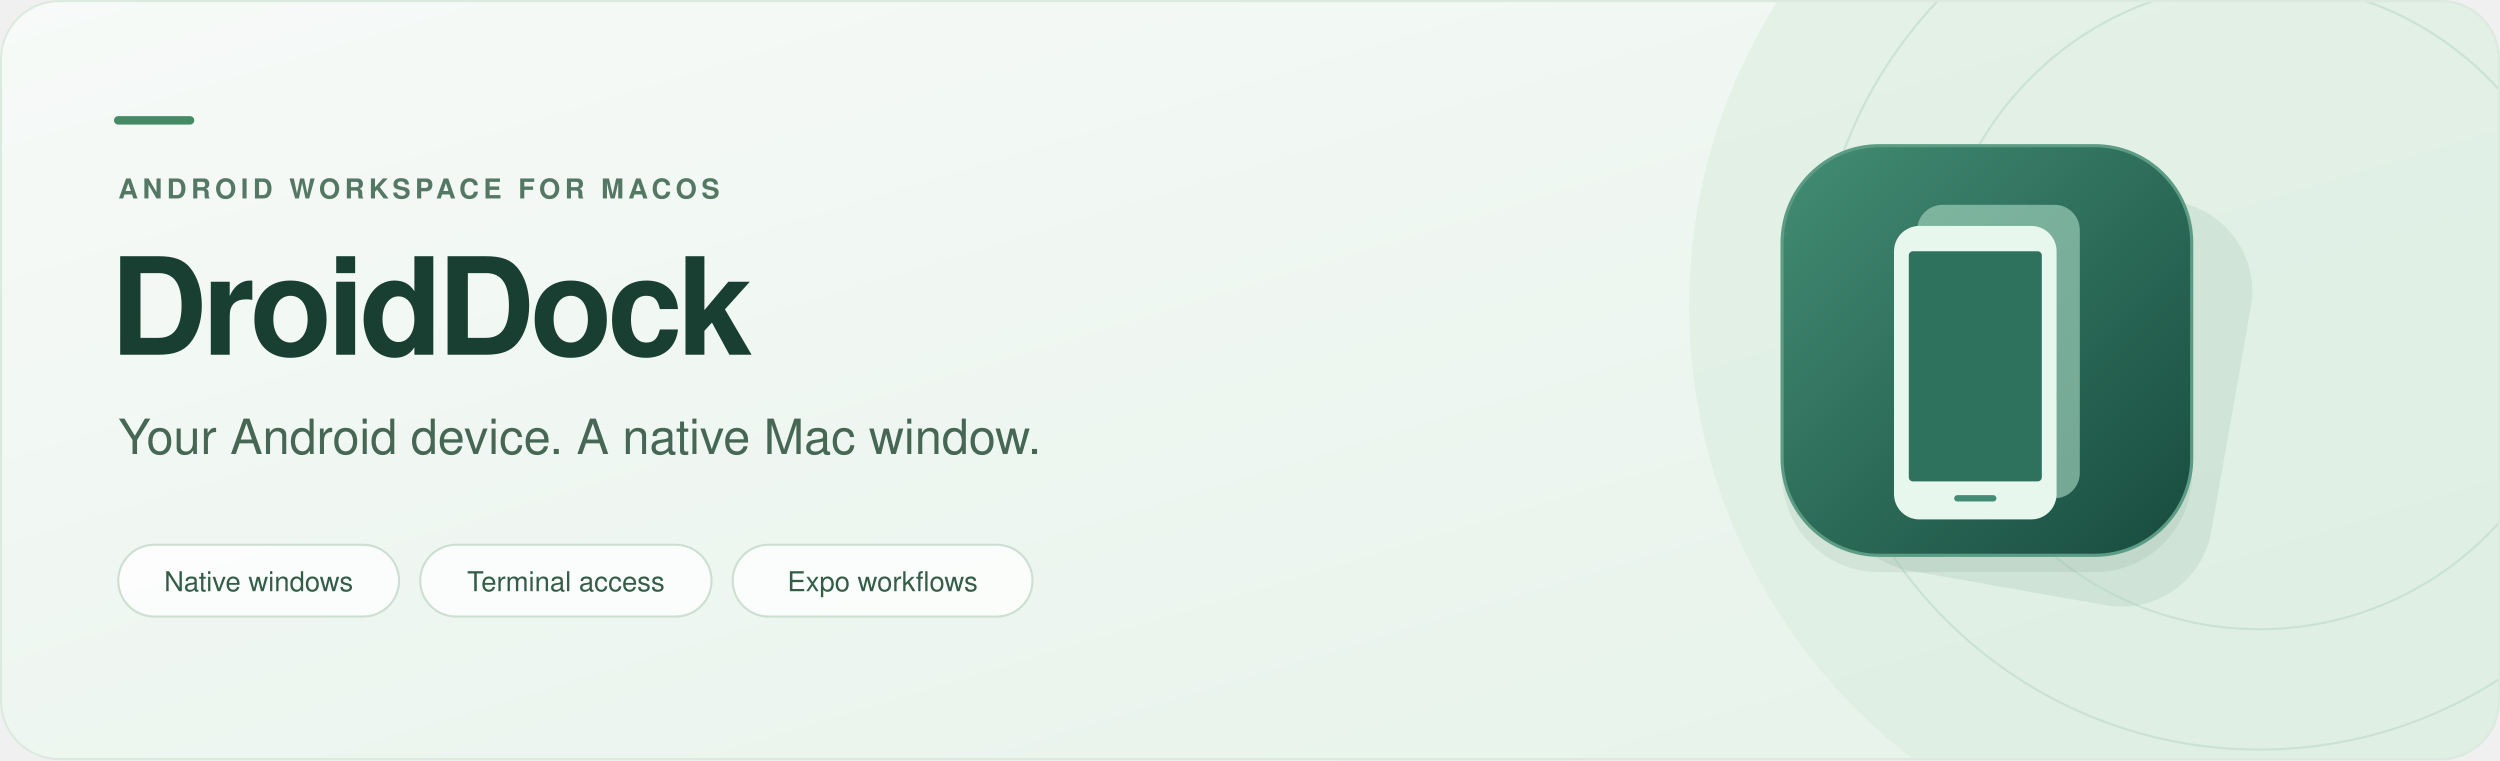
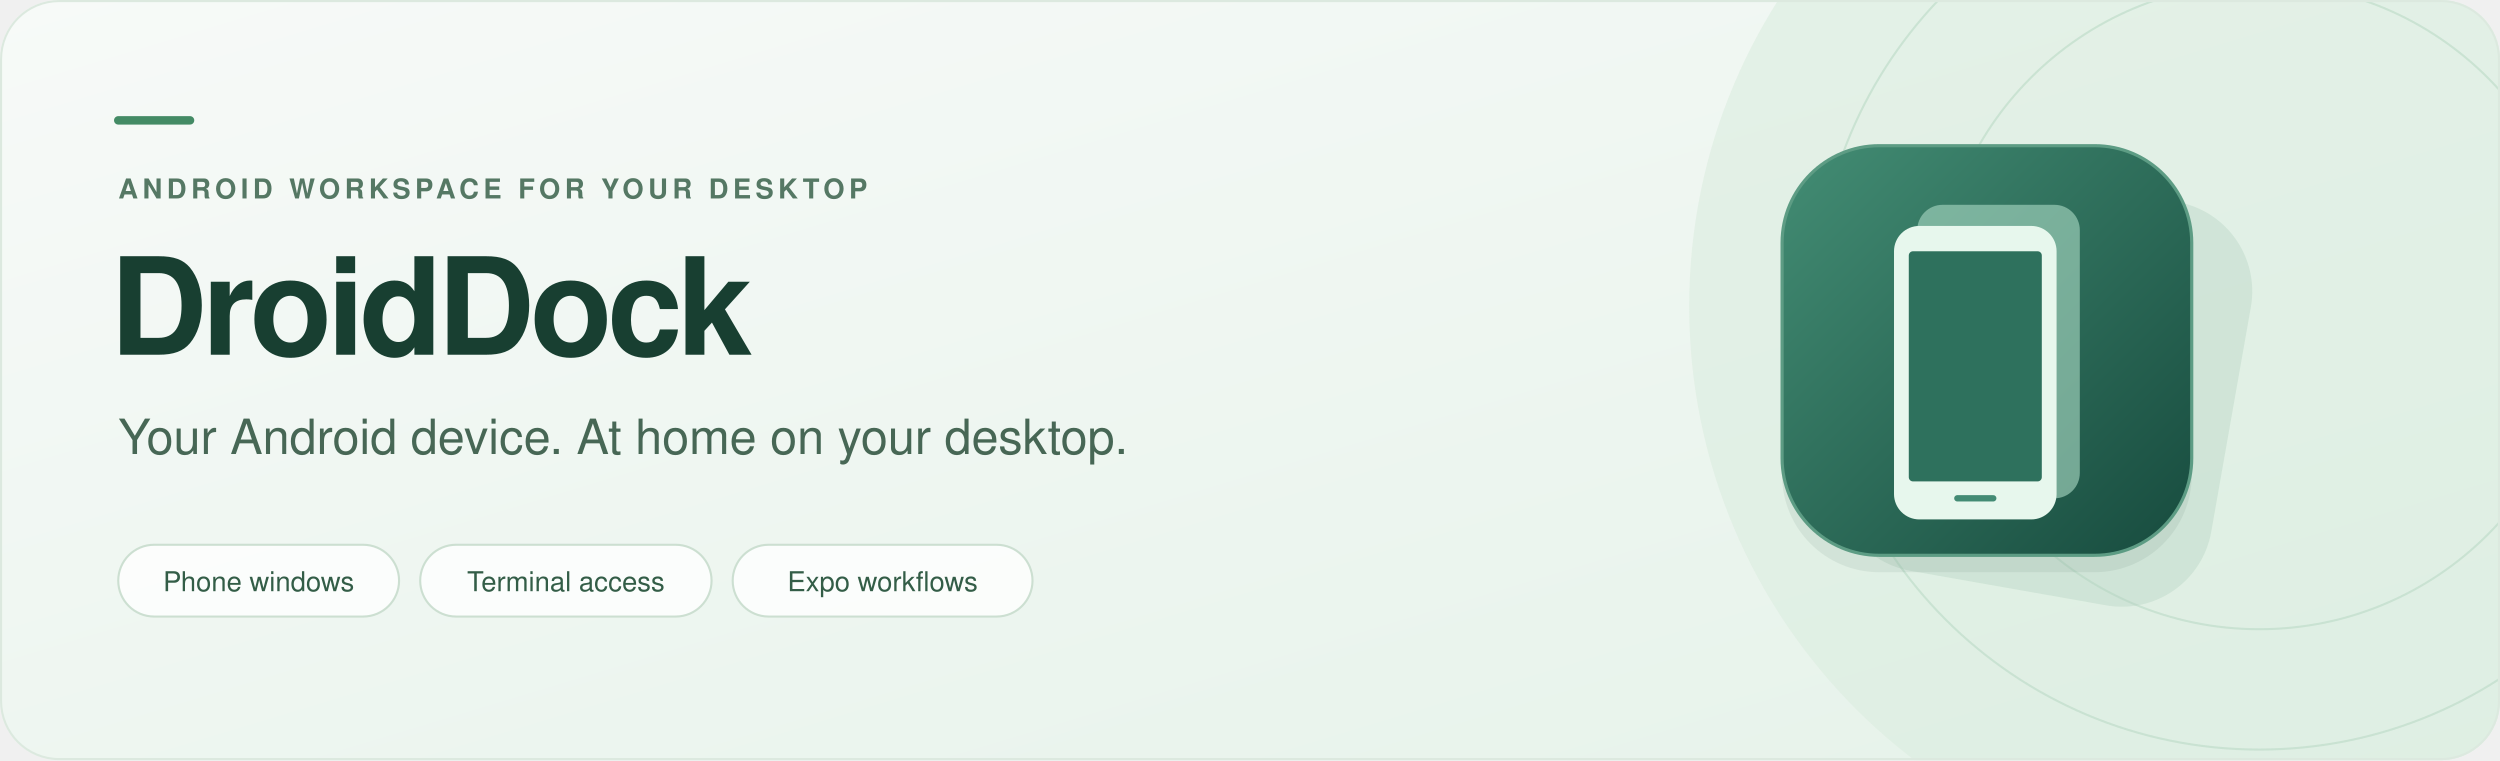
<svg xmlns="http://www.w3.org/2000/svg" width="1184" height="360" viewBox="0 0 1184 360" role="img" aria-labelledby="title description">
  <defs>
    <linearGradient id="canvas" x1="0" y1="0" x2="1" y2="1">
      <stop offset="0" stop-color="#f7faf8" />
      <stop offset="1" stop-color="#e5f2e9" />
    </linearGradient>
    <linearGradient id="icon" x1="0" y1="0" x2="1" y2="1">
      <stop offset="0" stop-color="#438d74" />
      <stop offset="1" stop-color="#174b3e" />
    </linearGradient>
    <clipPath id="clip">
      <rect width="1184" height="360" rx="28" />
    </clipPath>
  </defs>
  <g clip-path="url(#clip)">
    <rect width="1184" height="360" fill="url(#canvas)" />
    <circle cx="1070" cy="145" r="270" fill="#dbecdf" opacity=".6" />
    <circle cx="1070" cy="145" r="210" fill="none" stroke="#bddbc8" stroke-width="1" opacity=".65" />
    <circle cx="1070" cy="145" r="153" fill="none" stroke="#bddbc8" stroke-width="1" opacity=".65" />
    <path d="M56 57h34" stroke="#448b65" stroke-width="4" stroke-linecap="round" />
    <g font-family="-apple-system, BlinkMacSystemFont, 'Segoe UI', Helvetica, Arial, sans-serif">
-       <text x="56" y="94" font-size="13" font-weight="600" letter-spacing="2.1" fill="#557864">ANDROID WORKSPACE FOR MACOS</text>
+       <text x="56" y="94" font-size="13" font-weight="600" letter-spacing="2.1" fill="#557864">ANDROID WORKSPACE FOR YOUR DESKTOP</text>
      <text x="52" y="168" font-size="64" font-weight="700" letter-spacing="-2.4" fill="#183f31">DroidDock</text>
-       <text x="56" y="215" font-size="23" fill="#476755">Your Android device. A native Mac window.</text>
+       <text x="56" y="215" font-size="23" fill="#476755">Your Android device. At home on your desktop.</text>
      <g font-size="13" font-weight="500" fill="#335d47">
        <rect x="56" y="258" width="133" height="34" rx="17" fill="#ffffff" fill-opacity=".78" stroke="#ccdfd1" />
-         <text x="122.5" y="280" text-anchor="middle">Native windows</text>
+         <text x="122.5" y="280" text-anchor="middle">Phone windows</text>
        <rect x="199" y="258" width="138" height="34" rx="17" fill="#ffffff" fill-opacity=".78" stroke="#ccdfd1" />
        <text x="268" y="280" text-anchor="middle">Terminal access</text>
        <rect x="347" y="258" width="142" height="34" rx="17" fill="#ffffff" fill-opacity=".78" stroke="#ccdfd1" />
        <text x="418" y="280" text-anchor="middle">Expo workflows</text>
      </g>
    </g>
    <rect x="878" y="86" width="180" height="194" rx="43" fill="#b1d0be" opacity=".36" transform="rotate(10 968 183)" />
    <rect x="844" y="77" width="194" height="194" rx="46" fill="#224b3b" opacity=".08" />
    <rect x="844" y="69" width="194" height="194" rx="46" fill="url(#icon)" stroke="#5d9c84" stroke-width="1.5" />
    <rect x="908" y="97" width="77" height="139" rx="12" fill="#a2d2bd" opacity=".65" />
    <rect x="897" y="107" width="77" height="139" rx="12" fill="#e7f7ed" />
    <rect x="904" y="119" width="63" height="109" rx="2" fill="#2e715d" />
    <path d="M927 236h17" stroke="#438b74" stroke-width="3" stroke-linecap="round" />
  </g>
  <rect x=".5" y=".5" width="1183" height="359" rx="27.5" fill="none" stroke="#dce9df" />
</svg>
